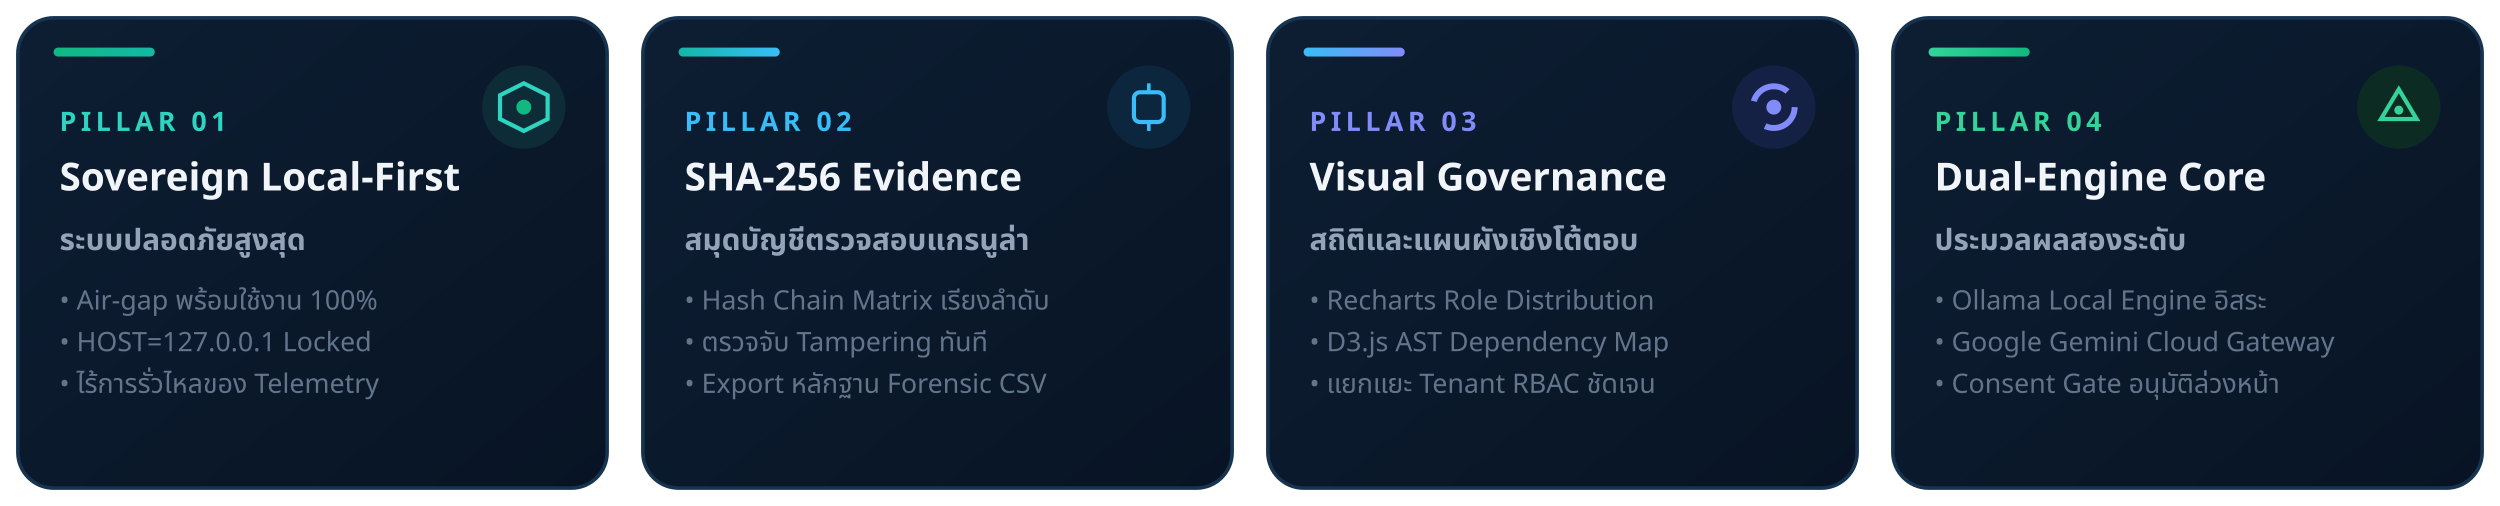
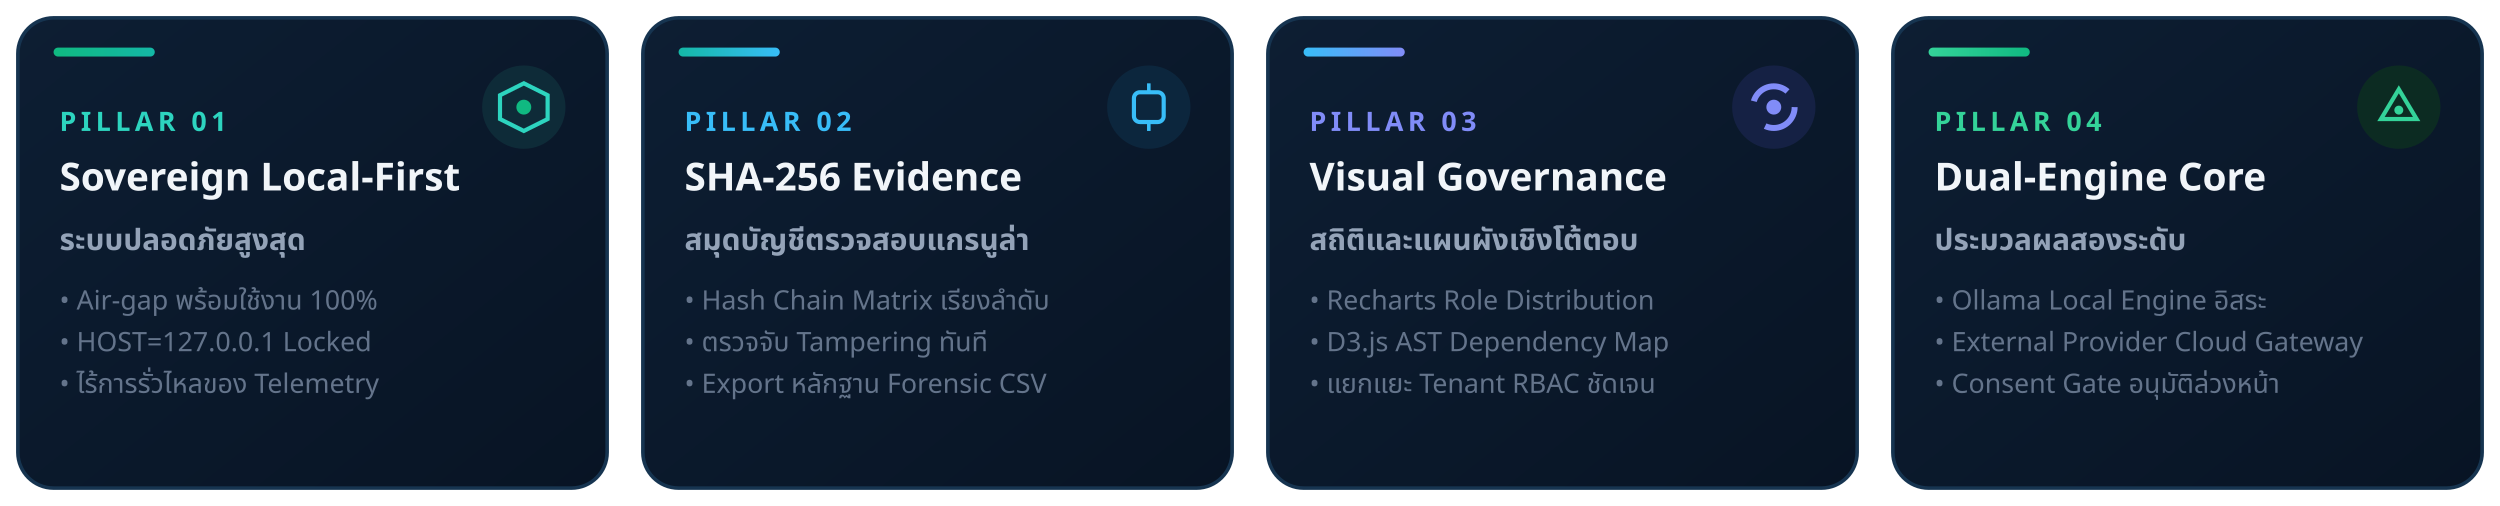
<svg xmlns="http://www.w3.org/2000/svg" viewBox="0 0 840 170" width="840" height="170" role="img" aria-label="ZYNTHEOR AI ENGINE Core Engineering Pillars">
  <defs>
    <linearGradient id="feat-card-bg" x1="0%" y1="0%" x2="100%" y2="100%">
      <stop offset="0%" stop-color="#0D1E33" />
      <stop offset="100%" stop-color="#081424" />
    </linearGradient>
    <linearGradient id="feat-teal-bar" x1="0%" y1="0%" x2="100%" y2="0%">
      <stop offset="0%" stop-color="#10B981" />
      <stop offset="100%" stop-color="#14B8A6" />
    </linearGradient>
    <linearGradient id="feat-cyan-bar" x1="0%" y1="0%" x2="100%" y2="0%">
      <stop offset="0%" stop-color="#14B8A6" />
      <stop offset="100%" stop-color="#38BDF8" />
    </linearGradient>
    <linearGradient id="feat-indigo-bar" x1="0%" y1="0%" x2="100%" y2="0%">
      <stop offset="0%" stop-color="#38BDF8" />
      <stop offset="100%" stop-color="#818CF8" />
    </linearGradient>
    <linearGradient id="feat-emerald-bar" x1="0%" y1="0%" x2="100%" y2="0%">
      <stop offset="0%" stop-color="#34D399" />
      <stop offset="100%" stop-color="#10B981" />
    </linearGradient>
  </defs>
  <g transform="translate(6, 6)">
    <rect x="0" y="0" width="198" height="158" rx="12" fill="url(#feat-card-bg)" stroke="#163450" stroke-width="1.2" />
    <rect x="12" y="10" width="34" height="3" rx="1.5" fill="url(#feat-teal-bar)" />
    <g transform="translate(156, 16)">
      <circle cx="14" cy="14" r="14" fill="#0E2B38" />
      <polygon points="14,6 22,10 22,18 14,22 6,18 6,10" fill="none" stroke="#2DD4BF" stroke-width="1.4" />
      <circle cx="14" cy="14" r="2.5" fill="#10B981" />
    </g>
    <text x="14" y="38" font-family="'Segoe UI',sans-serif" font-size="9" font-weight="800" letter-spacing="1.5" fill="#2DD4BF">PILLAR 01</text>
    <text x="14" y="58" font-family="'Noto Sans Thai','Segoe UI',sans-serif" font-size="13" font-weight="700" fill="#F1F5F9">Sovereign Local-First</text>
    <text x="14" y="78" font-family="'Noto Sans Thai','Segoe UI',sans-serif" font-size="10" font-weight="600" fill="#94A3B8">ระบบปลอดภัยสูงสุด</text>
    <text x="14" y="98" font-family="'Noto Sans Thai','Segoe UI',sans-serif" font-size="9" fill="#64748B" width="170">
      <tspan x="14" dy="0">• Air-gap พร้อมใช้งาน 100%</tspan>
      <tspan x="14" dy="14">• HOST=127.0.0.1 Locked</tspan>
      <tspan x="14" dy="14">• ไร้การรั่วไหลของ Telemetry</tspan>
    </text>
  </g>
  <g transform="translate(216, 6)">
    <rect x="0" y="0" width="198" height="158" rx="12" fill="url(#feat-card-bg)" stroke="#163450" stroke-width="1.2" />
    <rect x="12" y="10" width="34" height="3" rx="1.5" fill="url(#feat-cyan-bar)" />
    <g transform="translate(156, 16)">
      <circle cx="14" cy="14" r="14" fill="#0C263D" />
      <rect x="9" y="9" width="10" height="10" rx="2" fill="none" stroke="#38BDF8" stroke-width="1.4" />
      <line x1="14" y1="6" x2="14" y2="9" stroke="#38BDF8" stroke-width="1.2" />
      <line x1="14" y1="19" x2="14" y2="22" stroke="#38BDF8" stroke-width="1.2" />
    </g>
    <text x="14" y="38" font-family="'Segoe UI',sans-serif" font-size="9" font-weight="800" letter-spacing="1.5" fill="#38BDF8">PILLAR 02</text>
    <text x="14" y="58" font-family="'Noto Sans Thai','Segoe UI',sans-serif" font-size="13" font-weight="700" fill="#F1F5F9">SHA-256 Evidence</text>
    <text x="14" y="78" font-family="'Noto Sans Thai','Segoe UI',sans-serif" font-size="10" font-weight="600" fill="#94A3B8">สมุดบัญชีตรวจสอบแกรนูล่า</text>
    <text x="14" y="98" font-family="'Noto Sans Thai','Segoe UI',sans-serif" font-size="9" fill="#64748B">
      <tspan x="14" dy="0">• Hash Chain Matrix เรียงลำดับ</tspan>
      <tspan x="14" dy="14">• ตรวจจับ Tampering ทันที</tspan>
      <tspan x="14" dy="14">• Export หลักฐาน Forensic CSV</tspan>
    </text>
  </g>
  <g transform="translate(426, 6)">
    <rect x="0" y="0" width="198" height="158" rx="12" fill="url(#feat-card-bg)" stroke="#163450" stroke-width="1.2" />
    <rect x="12" y="10" width="34" height="3" rx="1.5" fill="url(#feat-indigo-bar)" />
    <g transform="translate(156, 16)">
      <circle cx="14" cy="14" r="14" fill="#152144" />
      <circle cx="14" cy="14" r="7" fill="none" stroke="#818CF8" stroke-width="2" stroke-dasharray="14 10" />
      <circle cx="14" cy="14" r="2.5" fill="#818CF8" />
    </g>
    <text x="14" y="38" font-family="'Segoe UI',sans-serif" font-size="9" font-weight="800" letter-spacing="1.5" fill="#818CF8">PILLAR 03</text>
    <text x="14" y="58" font-family="'Noto Sans Thai','Segoe UI',sans-serif" font-size="13" font-weight="700" fill="#F1F5F9">Visual Governance</text>
    <text x="14" y="78" font-family="'Noto Sans Thai','Segoe UI',sans-serif" font-size="10" font-weight="600" fill="#94A3B8">สถิติและแผนผังเชิงโต้ตอบ</text>
    <text x="14" y="98" font-family="'Noto Sans Thai','Segoe UI',sans-serif" font-size="9" fill="#64748B">
      <tspan x="14" dy="0">• Recharts Role Distribution</tspan>
      <tspan x="14" dy="14">• D3.js AST Dependency Map</tspan>
      <tspan x="14" dy="14">• แยกแยะ Tenant RBAC ชัดเจน</tspan>
    </text>
  </g>
  <g transform="translate(636, 6)">
    <rect x="0" y="0" width="198" height="158" rx="12" fill="url(#feat-card-bg)" stroke="#163450" stroke-width="1.2" />
    <rect x="12" y="10" width="34" height="3" rx="1.5" fill="url(#feat-emerald-bar)" />
    <g transform="translate(156, 16)">
      <circle cx="14" cy="14" r="14" fill="#0C2B22" />
      <path d="M 8 18 L 14 8 L 20 18 Z" fill="none" stroke="#34D399" stroke-width="1.4" />
      <circle cx="14" cy="15" r="1.5" fill="#34D399" />
    </g>
    <text x="14" y="38" font-family="'Segoe UI',sans-serif" font-size="9" font-weight="800" letter-spacing="1.5" fill="#34D399">PILLAR 04</text>
    <text x="14" y="58" font-family="'Noto Sans Thai','Segoe UI',sans-serif" font-size="13" font-weight="700" fill="#F1F5F9">Dual-Engine Core</text>
    <text x="14" y="78" font-family="'Noto Sans Thai','Segoe UI',sans-serif" font-size="10" font-weight="600" fill="#94A3B8">ประมวลผลสองระดับ</text>
    <text x="14" y="98" font-family="'Noto Sans Thai','Segoe UI',sans-serif" font-size="9" fill="#64748B">
      <tspan x="14" dy="0">• Ollama Local Engine อิสระ</tspan>
-       <tspan x="14" dy="14">• Google Gemini Cloud Gateway</tspan>
+       <tspan x="14" dy="14">• External Provider Cloud Gateway</tspan>
      <tspan x="14" dy="14">• Consent Gate อนุมัติล่วงหน้า</tspan>
    </text>
  </g>
</svg>
